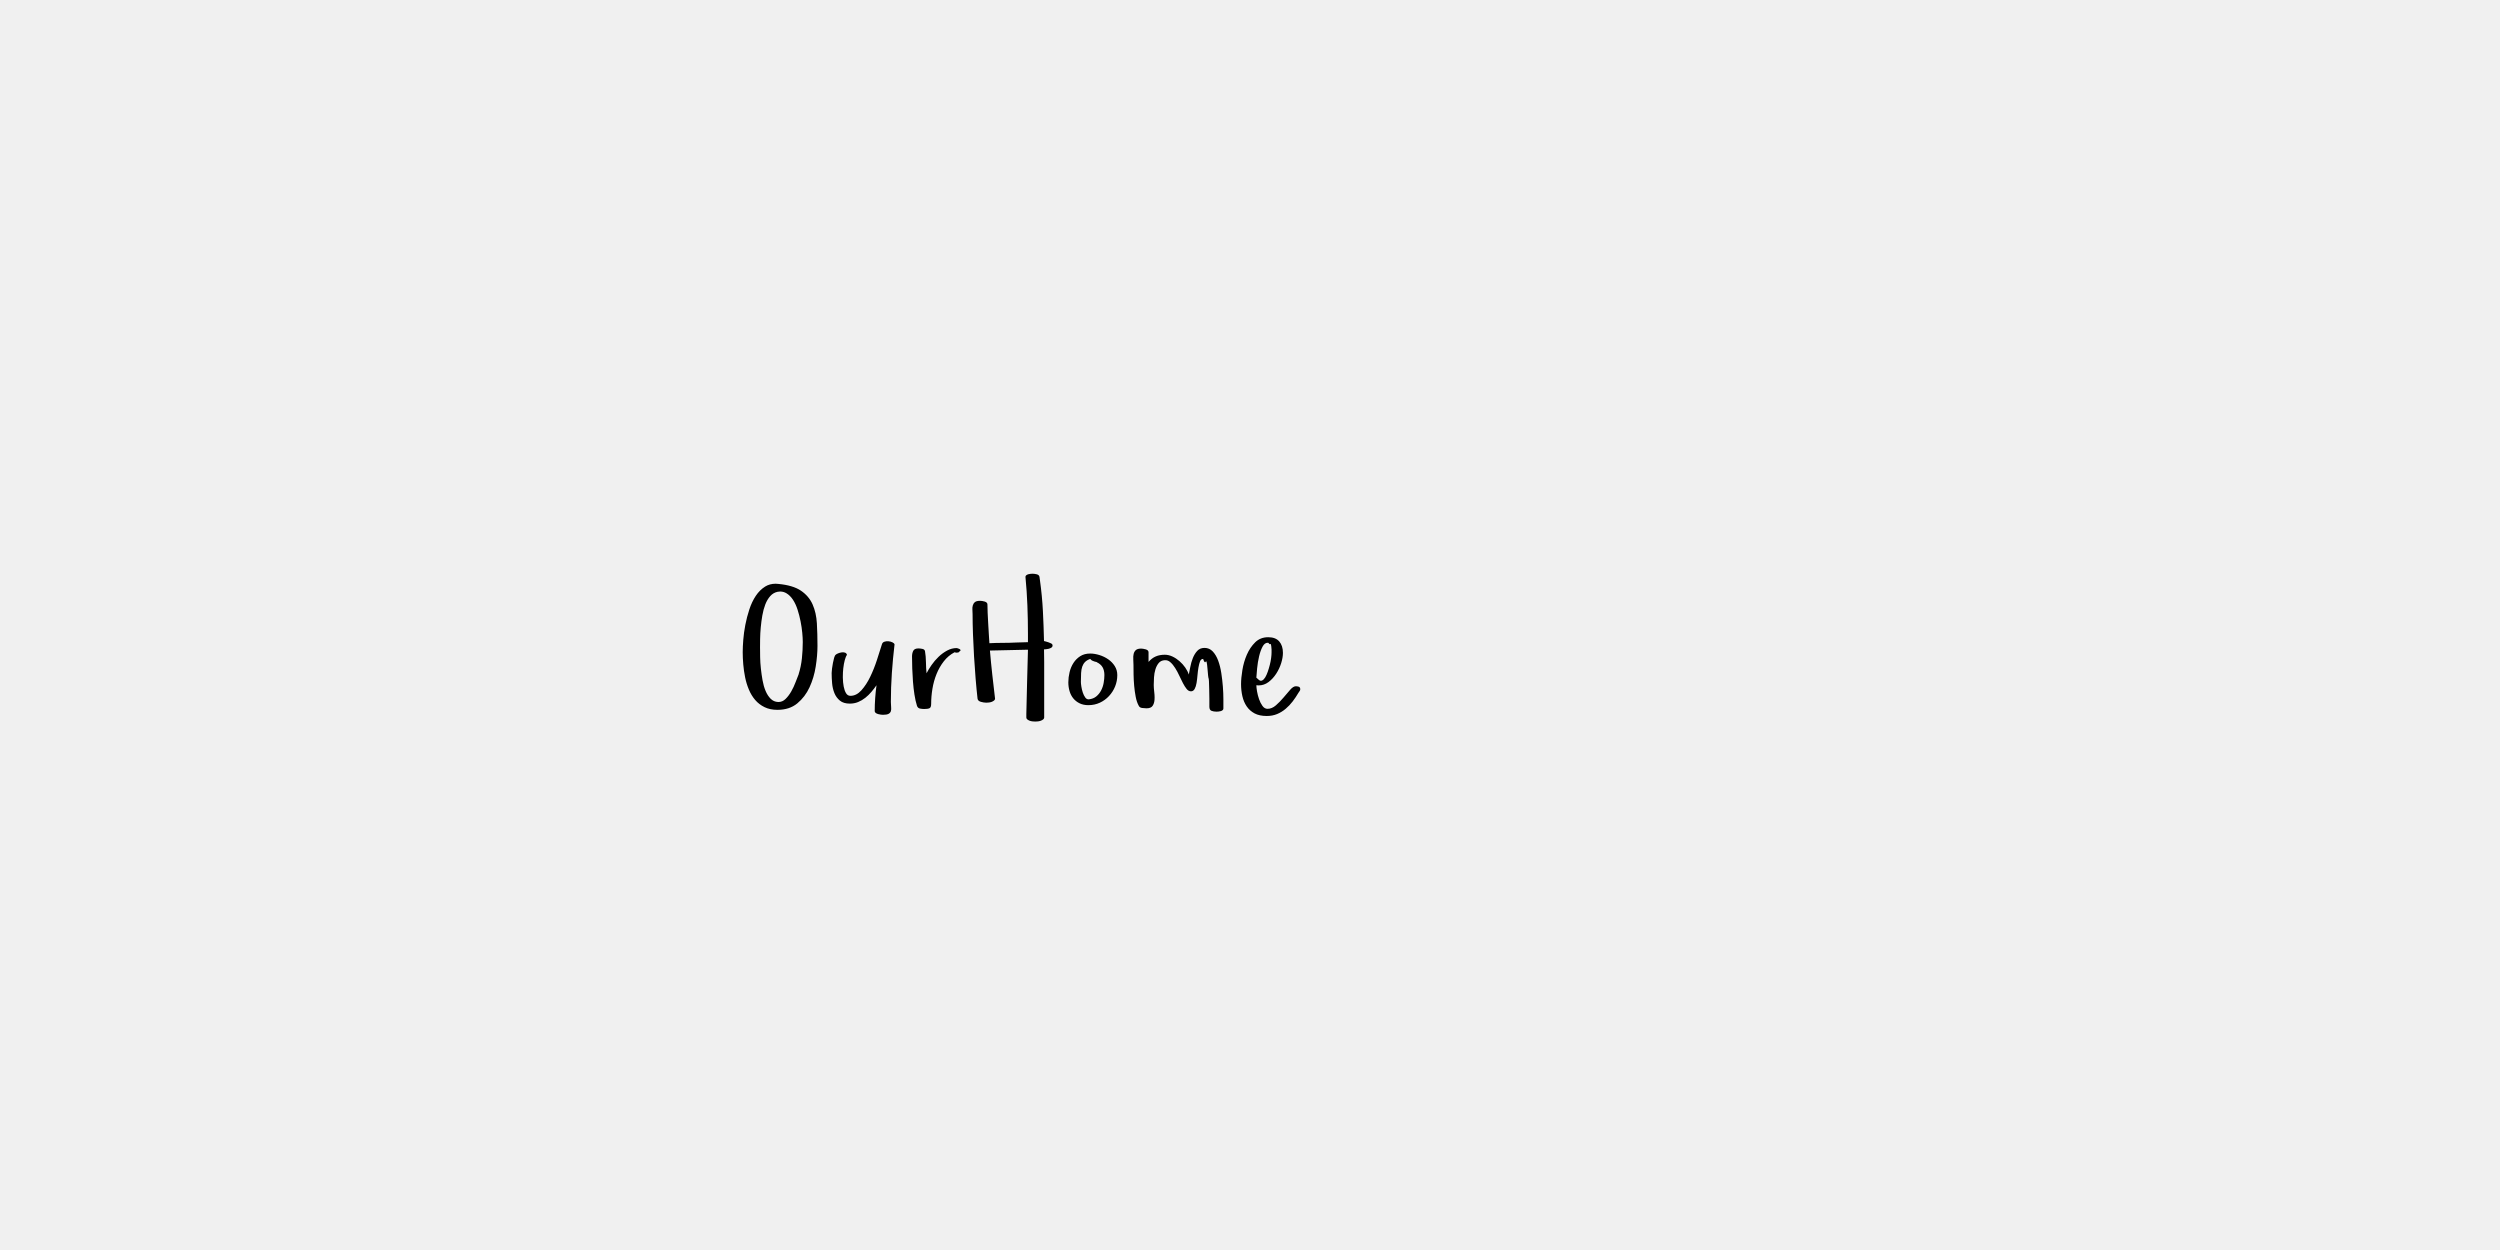
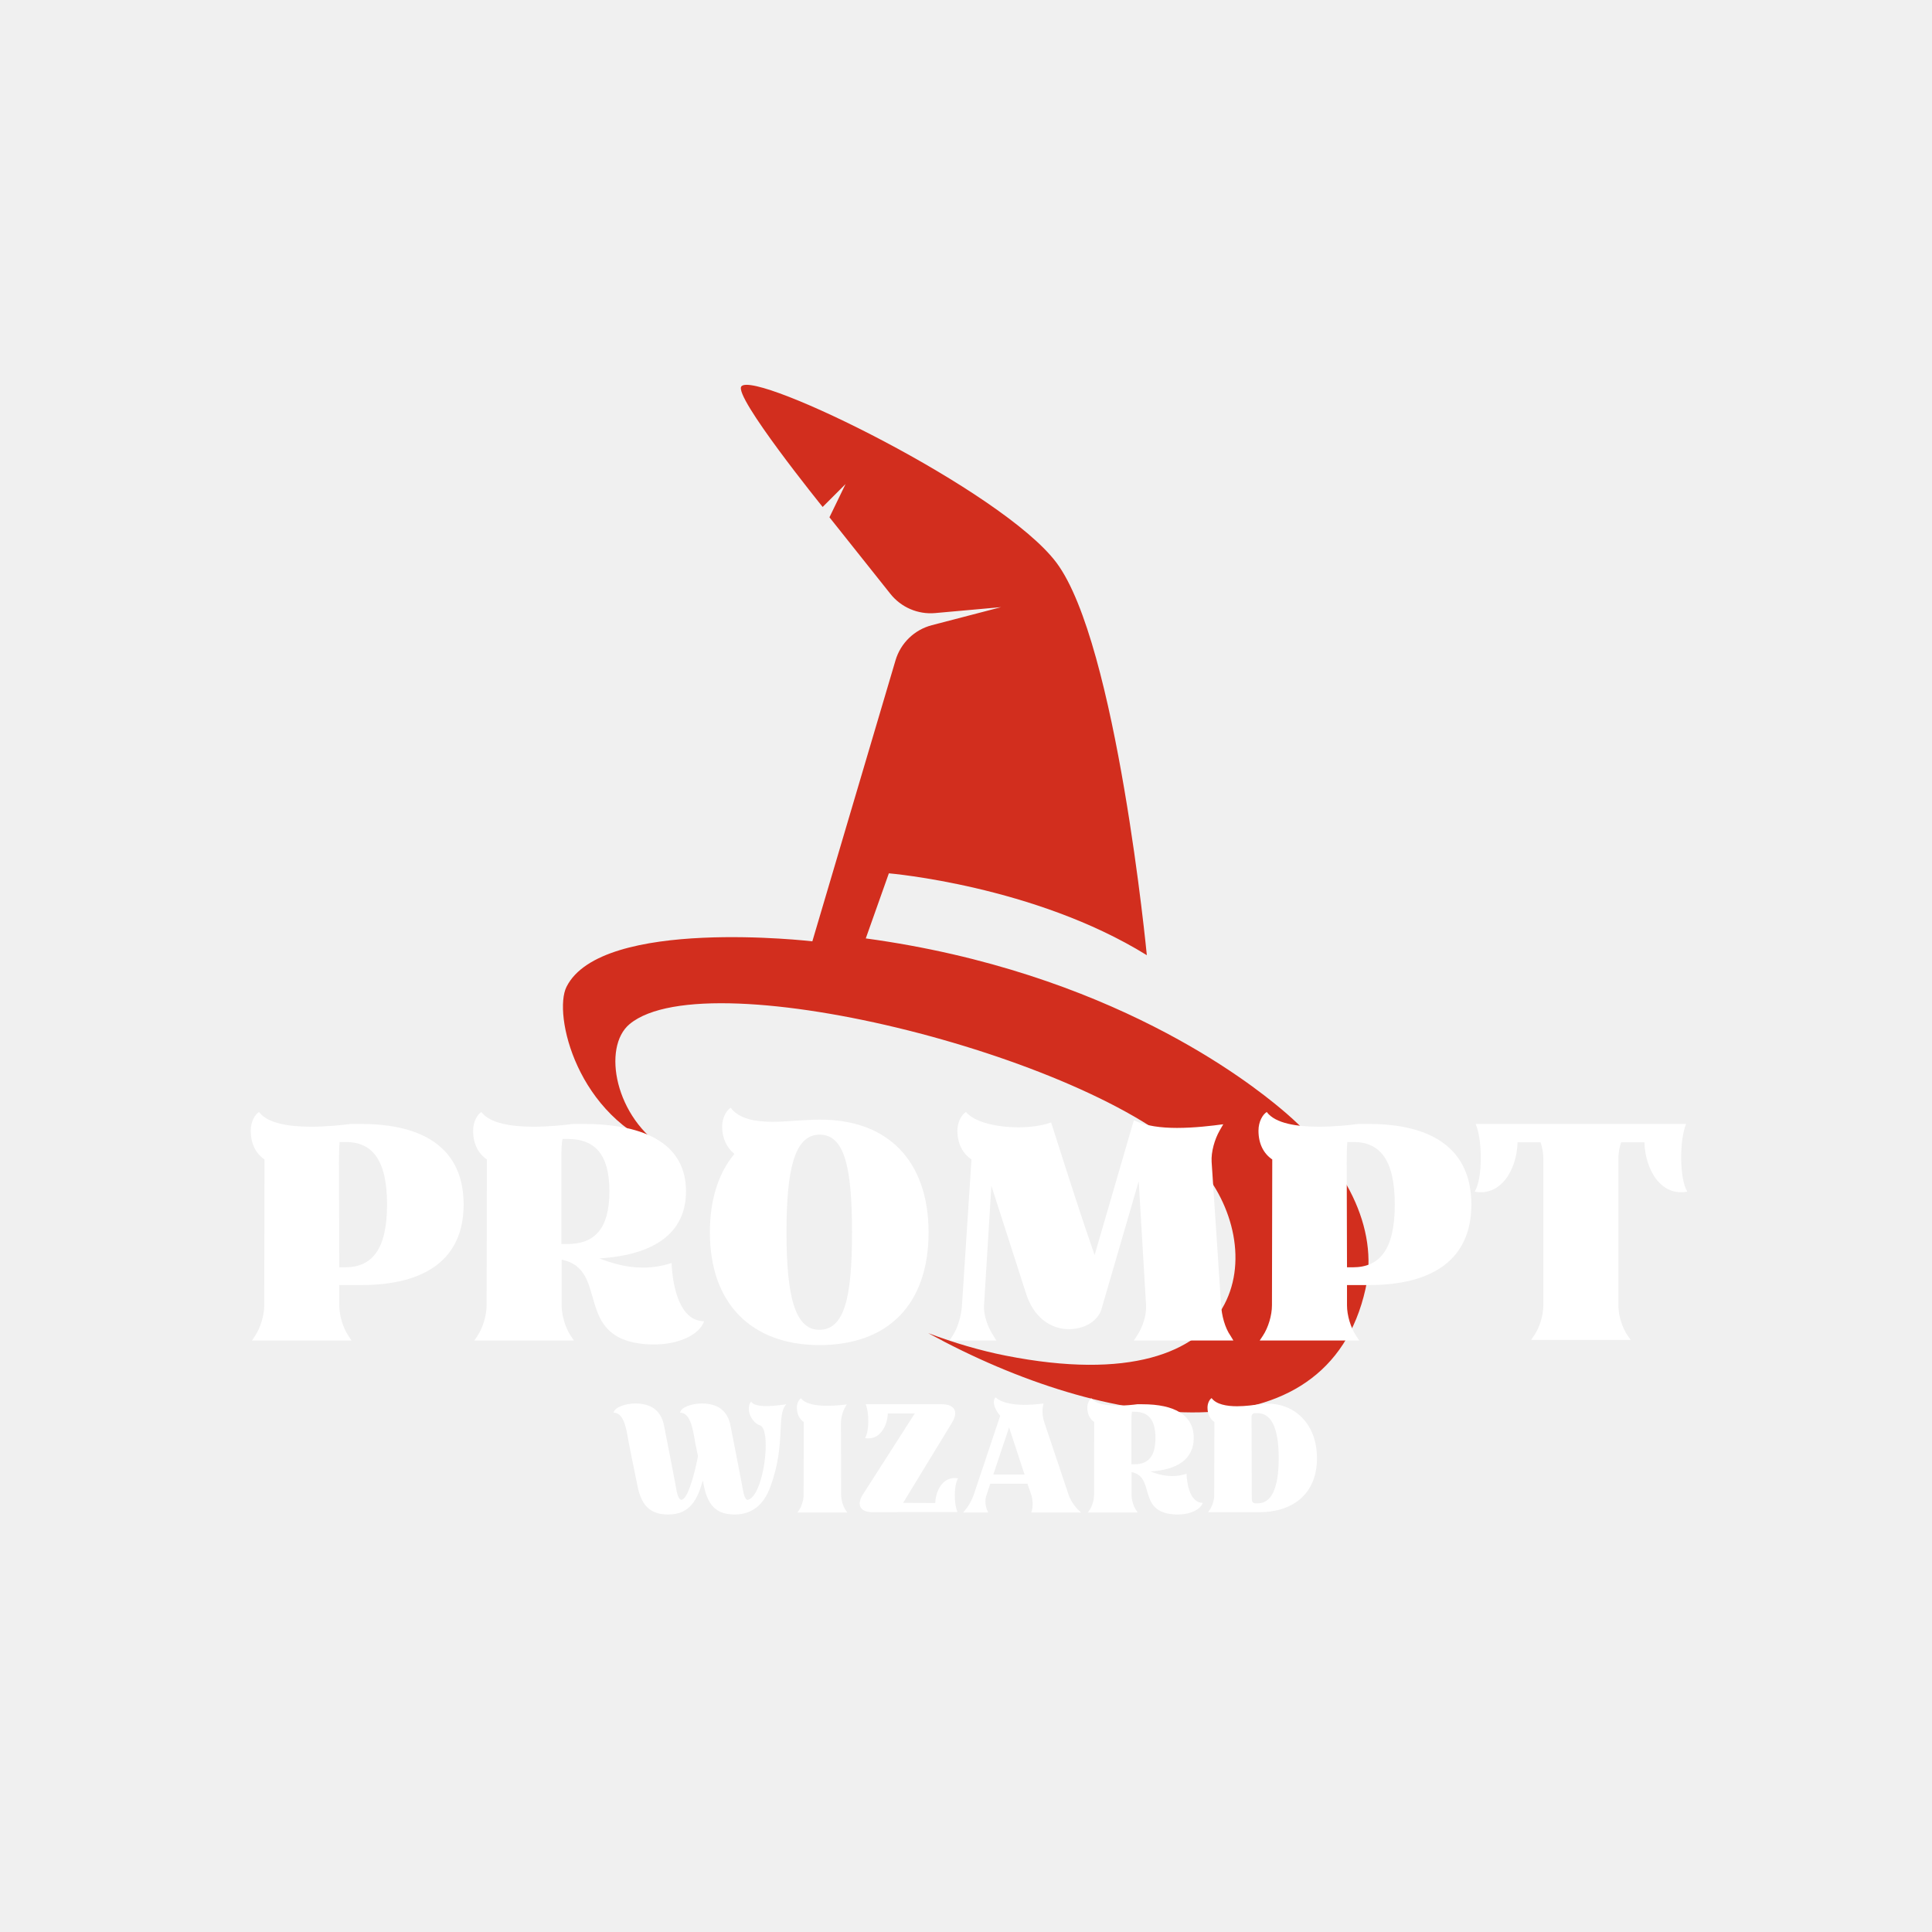
- <svg xmlns="http://www.w3.org/2000/svg" version="1.1" width="400px" height="200px" style="">
-   <path fill="#" d="M118.834,104.334q0-0.807,0.089-1.955t0.328-2.393t0.643-2.475t1.032-2.174t1.504-1.49q0.725-0.451,1.668-0.451q0.191,0,0.396,0.027q2.379,0.219,3.657,1.087t1.866,2.201t0.684,3.035t0.096,3.589q0,1.518-0.28,3.302t-0.991,3.329t-1.962,2.577t-3.179,1.032q-1.176,0-2.058-0.431t-1.497-1.148t-1.012-1.668t-0.602-1.969t-0.294-2.058t-0.089-1.969z M121.609,103.719q0,0.588,0.014,1.442t0.116,1.798t0.267,1.88t0.485,1.702t0.813,1.258t1.189,0.52l0.068,0q0.629,0,1.121-0.479q0.52-0.506,0.923-1.217t0.697-1.497t0.526-1.347l-0.055,0.123q0.396-1.258,0.533-2.577t0.137-2.604q0-0.615-0.082-1.483t-0.267-1.812t-0.479-1.866t-0.745-1.606t-1.053-1.039q-0.438-0.26-0.971-0.273q-0.205,0-0.41,0.041q-0.697,0.137-1.189,0.684t-0.8,1.347t-0.472,1.75t-0.253,1.914t-0.103,1.846t-0.014,1.497z M127.775,107.93l0-0.027l0,0.027z M133.062,107.697q0-0.273,0.062-0.725t0.144-0.896t0.191-0.827t0.26-0.492q0.109-0.109,0.376-0.219t0.561-0.157t0.547,0.041t0.308,0.362q-0.191,0.246-0.349,0.841t-0.239,1.319q-0.068,0.615-0.068,1.271l0,0.232q0.014,0.766,0.137,1.408t0.376,1.06t0.704,0.417q0.957,0,1.75-0.882t1.408-2.153t1.08-2.7t0.793-2.495q0.082-0.314,0.39-0.424t0.663-0.075t0.636,0.171t0.335,0.328q-0.273,2.297-0.431,4.594t-0.157,4.621q0,0.451,0.041,0.827t-0.041,0.643t-0.362,0.424t-0.896,0.157q-0.137,0-0.349-0.027t-0.438-0.089t-0.383-0.185t-0.157-0.287q0-1.012,0.075-2.078t0.212-2.064q-0.369,0.533-0.813,1.06t-0.978,0.95t-1.148,0.677t-1.326,0.253q-1.012,0-1.593-0.479t-0.875-1.196t-0.369-1.565t-0.075-1.641z M145.923,105.072q0-0.561,0.198-0.943t0.841-0.383q0.246,0,0.615,0.075t0.424,0.376q0.137,0.807,0.15,1.75t0.096,1.777q0.314-0.615,0.807-1.326t1.121-1.312t1.367-0.998t1.504-0.396q0.055,0,0.205,0.041t0.28,0.116t0.157,0.171t-0.15,0.178q-0.055,0.164-0.232,0.198t-0.314,0.034q-0.082,0-0.26-0.068q-1.012,0.533-1.723,1.449t-1.162,2.03t-0.656,2.352t-0.205,2.413q0,0.588-0.267,0.711t-0.854,0.123q-0.314,0-0.663-0.068t-0.485-0.438q-0.246-0.779-0.403-1.791t-0.239-2.085t-0.116-2.112t-0.034-1.873z M155.584,97.56q-0.027-0.362,0.062-0.684t0.335-0.533t0.834-0.212q0.137,0,0.335,0.027t0.396,0.089t0.321,0.171t0.123,0.301q0,0.506,0.034,1.333t0.089,1.723t0.103,1.75t0.089,1.388q1.066-0.055,2.146-0.055t2.133-0.055l1.887-0.055l0-1.354q0-2.27-0.089-4.546t-0.308-4.546q0-0.164,0.137-0.267t0.321-0.157t0.383-0.068t0.308-0.014q0.314,0,0.677,0.096t0.417,0.41l0.082,0.588q0.342,2.461,0.465,4.867t0.178,4.812q0.164,0.027,0.349,0.089t0.376,0.116q0.137,0.055,0.39,0.164t0.253,0.342q0,0.219-0.191,0.342t-0.431,0.185t-0.465,0.075t-0.28,0.014q0.027,1.012,0.027,2.017l0,2.017l0,4.416l0,2.461q0,0.164-0.157,0.294t-0.376,0.212t-0.458,0.109t-0.431,0.027t-0.451-0.027t-0.465-0.109t-0.362-0.205t-0.157-0.301l0-0.588q0.055-2.598,0.123-5.147t0.137-5.12q-1.49,0.055-3.028,0.068t-3.056,0.068q0.164,1.928,0.376,3.849t0.444,3.849q0,0.164-0.157,0.294t-0.369,0.212t-0.451,0.109t-0.431,0.027q-0.396,0-0.868-0.137t-0.526-0.506q-0.164-1.449-0.308-3.199t-0.253-3.575t-0.171-3.575t-0.062-3.172q0-0.342-0.027-0.704z M170.933,109.16q0-0.779,0.198-1.606t0.629-1.49t1.087-1.08t1.586-0.417q0.697,0,1.47,0.239t1.415,0.684t1.046,1.087t0.403,1.436q0,0.957-0.349,1.818t-0.978,1.538t-1.47,1.066t-1.825,0.39q-0.807,0-1.408-0.294t-1.005-0.786t-0.602-1.162t-0.198-1.422z M172.943,109.133q0,0.246,0.075,0.725t0.226,0.937t0.39,0.793t0.581,0.308q0.725-0.082,1.196-0.472t0.766-0.95t0.41-1.217t0.116-1.244q0-0.752-0.294-1.258t-0.964-0.82q0,0.027,0.027,0.027t0.027-0.027l-0.342-0.082q-0.137-0.055-0.335-0.123t-0.39-0.301q-0.533,0.191-0.827,0.492t-0.444,0.731t-0.185,1.032t-0.034,1.449z M181.326,105.476q-0.034-0.458,0.055-0.841t0.355-0.622t0.854-0.239q0.137,0,0.335,0.034t0.39,0.089t0.321,0.164t0.13,0.301l0,1.545q0.533-0.615,1.162-0.882t1.436-0.267q0.615,0,1.217,0.28t1.135,0.745t0.923,1.025t0.567,1.121q0.109-0.506,0.246-1.237t0.403-1.401t0.704-1.148t1.162-0.479q0.779,0,1.312,0.561t0.868,1.456t0.506,2.003t0.253,2.188t0.082,2.017l0,1.47q0,0.164-0.123,0.267t-0.308,0.157t-0.383,0.068t-0.308,0.014q-0.424,0-0.772-0.13t-0.349-0.663l0-1.23t-0.027-1.593t-0.096-1.709t-0.178-1.552t-0.28-1.121t-0.417-0.438q-0.342,0-0.492,0.383t-0.253,0.971t-0.157,1.244t-0.15,1.244t-0.308,0.964t-0.581,0.376q-0.396,0-0.697-0.376t-0.595-0.937t-0.588-1.203t-0.649-1.203q-0.355-0.574-0.766-0.93q-0.369-0.342-0.834-0.328l-0.068,0q-0.615,0.027-0.964,0.444t-0.533,1.019t-0.226,1.292t-0.041,1.21q0,0.492,0.082,1.148q0.055,0.438,0.055,0.834q0,0.205-0.014,0.396q-0.041,0.574-0.308,0.964t-0.991,0.39q-0.273,0-0.684-0.055t-0.547-0.369q-0.314-0.561-0.479-1.415t-0.246-1.764t-0.096-1.805t-0.014-1.538q0-0.451-0.034-0.909z M198.569,109.461q0-0.957,0.212-2.256t0.718-2.461t1.333-1.976t2.085-0.813q1.176,0,1.764,0.677t0.588,1.825q0,0.752-0.28,1.647t-0.8,1.695t-1.23,1.333t-1.586,0.533l-0.355-0.027q0,0.369,0.109,0.991t0.321,1.237t0.547,1.08t0.813,0.465q0.697,0,1.34-0.561t1.217-1.244t1.066-1.244t0.902-0.561q0.219,0,0.451,0.068t0.26,0.383q0,0.191-0.103,0.314t-0.185,0.273q-0.424,0.725-0.923,1.381t-1.128,1.189t-1.374,0.841t-1.647,0.308q-1.176,0-1.955-0.417t-1.258-1.121t-0.69-1.627t-0.212-1.935z M201.016,108.422l0.383,0.342q0.273,0.246,0.547,0.109t0.492-0.499t0.403-0.896t0.328-1.094t0.212-1.094t0.068-0.889l0-0.465t-0.041-0.492t-0.144-0.39t-0.321-0.198q-0.068-0.014-0.123-0.014q-0.465,0-0.793,0.588q-0.355,0.656-0.574,1.593t-0.314,1.921t-0.123,1.477z" />
-   <path fill="#" d="" />
+ <svg xmlns="http://www.w3.org/2000/svg" width="500" zoomAndPan="magnify" viewBox="0 0 375 375" height="500" preserveAspectRatio="xMidYMid meet" version="1.0">
+   <defs>
+     <g />
+   </defs>
+   <path fill="#d22e1e" d="M 168.047 182.145 L 172.527 169.512 C 172.527 169.512 200.777 171.883 222.598 185.402 C 222.598 185.402 216.777 124.844 205.047 109.203 C 194.535 95.188 146.656 71.824 143.906 74.984 C 142.266 76.867 159.676 98.402 159.676 98.402 L 164.121 93.957 L 160.996 100.406 L 172.828 115.273 C 174.918 117.898 178.184 119.297 181.523 118.996 L 194.309 117.848 L 180.871 121.348 C 177.488 122.23 174.812 124.816 173.82 128.168 L 157.676 182.711 C 157.676 182.711 116.762 177.934 109.957 191.547 C 107.324 196.809 111.91 216.926 129.371 223.133 C 119.379 217.098 116.793 203.246 122.227 198.758 C 137.598 186.059 214.066 205.637 232.547 226.094 C 246.523 241.57 243.441 272.66 195.195 263.125 C 190.234 262.145 185.188 260.648 180.164 258.758 C 214.891 277.82 257.621 283.574 265.051 250.152 C 267.668 238.387 261.223 225.746 248.703 215.27 C 242.59 210.156 215.523 188.613 168.047 182.145 " fill-opacity="1" fill-rule="nonzero" />
+   <g fill="#ffffff" fill-opacity="1">
+     <g transform="translate(46.23194, 260.0724)">
+       <g>
+         <path d="M 4.043 -44.234 C 3.27 -43.758 2.438 -42.391 2.438 -40.609 C 2.438 -38.051 3.449 -36.148 5.113 -35.02 L 5.055 -6.719 C 5.055 -4.758 4.34 -2.379 3.27 -0.773 L 2.676 0.117 L 22 0.117 L 21.402 -0.773 C 20.332 -2.379 19.621 -4.758 19.621 -6.719 L 19.621 -10.641 L 21.82 -10.641 C 22.176 -10.641 23.484 -10.641 23.84 -10.641 C 36.207 -10.641 43.758 -15.578 43.758 -26.277 C 43.758 -36.98 36.266 -41.914 23.84 -41.914 C 23.246 -41.914 23.484 -41.914 21.82 -41.914 C 20.035 -41.68 17.121 -41.379 14.148 -41.379 C 9.988 -41.379 5.707 -41.977 4.043 -44.234 Z M 19.68 -38.406 L 20.75 -38.406 C 25.922 -38.469 28.895 -35.078 28.895 -26.277 C 28.895 -17.48 25.922 -14.09 20.75 -14.09 L 19.621 -14.09 L 19.562 -34.543 C 19.562 -36.504 19.621 -37.695 19.68 -38.406 Z M 19.68 -38.406 " />
+       </g>
+     </g>
+   </g>
+   <g fill="#ffffff" fill-opacity="1">
+     <g transform="translate(89.39464, 260.0724)">
+       <g>
+         <path d="M 4.043 -44.234 C 3.27 -43.758 2.438 -42.391 2.438 -40.609 C 2.438 -38.051 3.449 -36.148 5.113 -35.02 L 5.055 -6.719 C 5.055 -4.758 4.34 -2.379 3.27 -0.773 L 2.676 0.117 L 22 0.117 L 21.402 -0.773 C 20.332 -2.379 19.621 -4.758 19.621 -6.719 L 19.621 -15.578 C 29.016 -13.676 21.762 -0.297 35.91 0.832 C 41.977 1.309 46.434 -1.012 47.266 -3.625 C 42.57 -3.625 41.145 -10.285 40.965 -14.922 C 38.941 -14.27 37.102 -14.031 35.375 -14.031 C 31.988 -14.031 29.133 -14.984 26.934 -15.816 C 37.457 -16.469 43.758 -20.633 43.758 -28.836 C 43.758 -37.754 36.266 -41.914 23.84 -41.914 C 23.246 -41.914 23.484 -41.914 21.82 -41.914 C 20.035 -41.68 17.121 -41.379 14.148 -41.379 C 9.988 -41.379 5.707 -41.977 4.043 -44.234 Z M 19.797 -39.004 L 20.75 -39.004 C 25.922 -39.004 28.895 -36.207 28.895 -28.836 C 28.895 -21.465 25.922 -18.609 20.75 -18.609 L 19.562 -18.609 L 19.562 -34.543 C 19.562 -37.16 19.621 -38.348 19.797 -39.004 Z M 19.797 -39.004 " />
+       </g>
+     </g>
+   </g>
+   <g fill="#ffffff" fill-opacity="1">
+     <g transform="translate(136.0651, 260.0724)">
+       <g>
+         <path d="M 44.176 -20.93 C 44.117 -34.723 36.328 -42.809 23.008 -42.75 C 22.297 -42.75 21.641 -42.75 20.988 -42.688 C 18.965 -42.629 16.41 -42.332 13.914 -42.332 C 10.582 -42.332 7.371 -42.867 5.766 -45.066 C 4.996 -44.59 4.102 -43.223 4.102 -41.379 C 4.102 -39.062 5.055 -37.277 6.48 -36.09 C 3.391 -32.402 1.723 -27.23 1.723 -20.867 C 1.723 -7.133 9.691 0.953 22.949 1.012 C 36.328 1.012 44.176 -6.898 44.176 -20.93 Z M 16.59 -20.93 C 16.59 -33.176 18.191 -39.836 23.008 -39.836 C 27.766 -39.836 29.312 -33.828 29.312 -20.867 C 29.312 -7.969 27.766 -1.961 22.949 -1.961 C 18.191 -1.961 16.59 -8.621 16.59 -20.93 Z M 16.59 -20.93 " />
+       </g>
+     </g>
+   </g>
+   <g fill="#ffffff" fill-opacity="1">
+     <g transform="translate(181.9031, 260.0724)">
+       <g>
+         <path d="M 22.117 -42.215 C 20.332 -41.559 18.074 -41.262 15.754 -41.262 C 11.535 -41.262 7.195 -42.273 5.59 -44.234 C 4.816 -43.758 3.926 -42.391 3.926 -40.609 C 3.926 -38.051 4.996 -36.148 6.66 -35.02 L 4.816 -6.719 C 4.695 -4.758 4.043 -2.379 2.973 -0.773 L 2.438 0.117 L 11.477 0.117 L 10.941 -0.773 C 9.871 -2.379 8.977 -4.758 9.098 -6.719 L 10.523 -29.906 L 17.301 -8.859 C 18.668 -4.637 21.762 -2.082 25.625 -2.082 C 29.43 -2.141 31.57 -4.34 31.988 -6.301 L 39.121 -30.797 L 40.547 -6.719 C 40.668 -4.758 39.836 -2.379 38.766 -0.773 L 38.172 0.117 L 57.492 0.117 L 56.957 -0.773 C 55.828 -2.379 55.234 -4.758 55.113 -6.719 L 53.273 -34.543 C 53.152 -36.504 53.867 -38.941 54.816 -40.609 L 55.531 -41.855 C 53.332 -41.559 49.941 -41.145 46.555 -41.145 C 43.52 -41.145 40.488 -41.5 38.172 -42.629 L 30.559 -16.469 C 28.004 -23.781 25.684 -31.035 22.117 -42.215 Z M 22.117 -42.215 " />
+       </g>
+     </g>
+   </g>
+   <g fill="#ffffff" fill-opacity="1">
+     <g transform="translate(241.8315, 260.0724)">
+       <g>
+         <path d="M 4.043 -44.234 C 3.27 -43.758 2.438 -42.391 2.438 -40.609 C 2.438 -38.051 3.449 -36.148 5.113 -35.02 L 5.055 -6.719 C 5.055 -4.758 4.34 -2.379 3.27 -0.773 L 2.676 0.117 L 22 0.117 L 21.402 -0.773 C 20.332 -2.379 19.621 -4.758 19.621 -6.719 L 19.621 -10.641 L 21.82 -10.641 C 22.176 -10.641 23.484 -10.641 23.84 -10.641 C 36.207 -10.641 43.758 -15.578 43.758 -26.277 C 43.758 -36.98 36.266 -41.914 23.84 -41.914 C 23.246 -41.914 23.484 -41.914 21.82 -41.914 C 20.035 -41.68 17.121 -41.379 14.148 -41.379 C 9.988 -41.379 5.707 -41.977 4.043 -44.234 Z M 19.68 -38.406 L 20.75 -38.406 C 25.922 -38.469 28.895 -35.078 28.895 -26.277 C 28.895 -17.48 25.922 -14.09 20.75 -14.09 L 19.621 -14.09 L 19.562 -34.543 C 19.562 -36.504 19.621 -37.695 19.68 -38.406 Z M 19.68 -38.406 " />
+       </g>
+     </g>
+   </g>
+   <g fill="#ffffff" fill-opacity="1">
+     <g transform="translate(284.9942, 260.0724)">
+       <g>
+         <path d="M 29.133 -6.719 L 29.133 -35.199 C 29.133 -36.207 29.312 -37.277 29.668 -38.348 L 34.188 -38.348 C 34.363 -32.879 37.457 -27.824 42.512 -28.777 C 40.965 -31.273 40.965 -38.766 42.273 -41.914 L 1.426 -41.914 C 2.793 -38.766 2.793 -31.273 1.25 -28.777 C 6.242 -27.824 9.395 -32.879 9.57 -38.348 L 14.031 -38.348 C 14.387 -37.277 14.566 -36.207 14.566 -35.199 L 14.566 -6.719 C 14.566 -4.758 13.852 -2.379 12.723 -0.773 L 12.188 0 L 31.512 0 L 30.977 -0.773 C 29.848 -2.379 29.133 -4.758 29.133 -6.719 Z M 29.133 -6.719 " />
+       </g>
+     </g>
+   </g>
+   <g fill="#ffffff" fill-opacity="1">
+     <g transform="translate(118.5056, 293.5179)">
+       <g>
+         <path d="M 31.031 -4.965 C 34.121 -13.375 32.102 -18.844 34.121 -20.953 C 33.883 -20.926 31.98 -20.598 30.258 -20.598 C 28.891 -20.598 27.641 -20.805 27.312 -21.461 C 26.988 -21.223 26.781 -20.539 26.867 -19.645 C 27.047 -18.277 28.148 -17.059 29.156 -16.793 C 31.297 -15.426 29.633 -2.973 26.629 -2.406 C 26.273 -2.348 25.945 -2.973 25.711 -4.219 C 25.352 -6.332 23.629 -15.008 23.301 -16.703 C 22.738 -19.883 20.598 -21.102 17.715 -21.102 C 15.871 -21.102 13.672 -20.418 13.492 -19.32 C 15.574 -19.32 16.02 -15.871 16.406 -13.641 C 16.465 -13.406 16.676 -12.246 16.973 -10.848 C 16.168 -6.777 14.891 -2.406 13.73 -2.406 C 13.375 -2.438 13.047 -2.973 12.809 -4.219 C 12.453 -6.332 10.73 -15.008 10.402 -16.703 C 9.84 -19.883 7.699 -21.102 4.816 -21.102 C 3 -21.102 0.773 -20.418 0.594 -19.32 C 2.676 -19.32 3.121 -15.871 3.508 -13.641 C 3.625 -12.957 5.262 -4.965 5.32 -4.668 C 6.152 -1.039 7.938 0.445 11.207 0.445 C 15.516 0.445 16.883 -2.586 17.922 -6.152 C 18.07 -5.32 18.191 -4.727 18.219 -4.668 C 19.051 -1.039 20.836 0.445 24.105 0.445 C 27.402 0.445 29.723 -1.367 31.031 -4.965 Z M 31.031 -4.965 " />
+       </g>
+     </g>
+   </g>
+   <g fill="#ffffff" fill-opacity="1">
+     <g transform="translate(153.2157, 293.5179)">
+       <g>
+         <path d="M 10.047 -3.359 L 10.016 -17.27 C 10.016 -18.25 10.312 -19.469 10.789 -20.301 L 11.145 -20.926 C 10.285 -20.805 8.855 -20.656 7.371 -20.656 C 5.289 -20.656 3.121 -20.953 2.258 -22.113 C 1.871 -21.875 1.457 -21.191 1.457 -20.301 C 1.457 -19.023 1.961 -18.07 2.793 -17.508 L 2.766 -3.359 C 2.766 -2.379 2.406 -1.188 1.871 -0.387 L 1.574 0.059 L 11.234 0.059 L 10.938 -0.387 C 10.402 -1.188 10.047 -2.379 10.047 -3.359 Z M 10.047 -3.359 " />
+       </g>
+     </g>
+   </g>
+   <g fill="#ffffff" fill-opacity="1">
+     <g transform="translate(165.9052, 293.5179)">
+       <g>
+         <path d="M 19.945 -0.031 C 19.23 -1.574 19.23 -5.32 20.062 -6.57 C 17.387 -7.074 15.723 -4.547 15.633 -1.785 L 9.391 -1.812 L 18.902 -17.418 C 20.18 -19.527 19.379 -20.953 16.91 -20.953 L 2.109 -20.953 C 2.824 -19.379 2.824 -15.633 1.992 -14.387 C 4.668 -13.91 6.301 -16.438 6.422 -19.172 L 11.652 -19.172 L 1.605 -3.477 C 0.266 -1.398 1.039 0 3.508 0 L 8.293 0 L 8.293 -0.031 Z M 19.945 -0.031 " />
+       </g>
+     </g>
+   </g>
+   <g fill="#ffffff" fill-opacity="1">
+     <g transform="translate(186.9452, 293.5179)">
+       <g>
+         <path d="M 4.52 -3.27 L 5.262 -5.527 L 12.484 -5.527 L 13.227 -3.359 C 13.523 -2.379 13.582 -1.188 13.344 -0.387 L 13.227 0.059 L 22.887 0.059 L 22.41 -0.387 C 21.578 -1.188 20.805 -2.379 20.477 -3.359 L 15.754 -17.445 C 15.426 -18.426 15.309 -19.645 15.484 -20.477 L 15.605 -21.102 C 13.613 -20.836 8.441 -20.328 6.301 -22.293 C 6.004 -22.055 5.797 -21.371 6.121 -20.477 C 6.391 -19.793 6.746 -19.199 7.191 -18.727 L 2.02 -3.27 C 1.695 -2.348 1.07 -1.219 0.445 -0.477 L 0 0.059 L 4.875 0.059 L 4.727 -0.266 C 4.281 -1.16 4.191 -2.348 4.52 -3.27 Z M 8.918 -16.465 L 11.918 -7.312 L 5.855 -7.312 Z M 8.918 -16.465 " />
+       </g>
+     </g>
+   </g>
+   <g fill="#ffffff" fill-opacity="1">
+     <g transform="translate(209.8278, 293.5179)">
+       <g>
+         <path d="M 2.02 -22.113 C 1.633 -21.875 1.219 -21.191 1.219 -20.301 C 1.219 -19.023 1.723 -18.07 2.555 -17.508 L 2.527 -3.359 C 2.527 -2.379 2.168 -1.188 1.633 -0.387 L 1.336 0.059 L 10.996 0.059 L 10.699 -0.387 C 10.164 -1.188 9.809 -2.379 9.809 -3.359 L 9.809 -7.789 C 14.504 -6.836 10.879 -0.148 17.953 0.418 C 20.984 0.652 23.211 -0.504 23.629 -1.812 C 21.281 -1.812 20.566 -5.141 20.477 -7.461 C 19.469 -7.133 18.547 -7.016 17.684 -7.016 C 15.992 -7.016 14.562 -7.488 13.465 -7.906 C 18.727 -8.234 21.875 -10.312 21.875 -14.414 C 21.875 -18.875 18.129 -20.953 11.918 -20.953 C 11.621 -20.953 11.738 -20.953 10.906 -20.953 C 10.016 -20.836 8.559 -20.688 7.074 -20.688 C 4.992 -20.688 2.852 -20.984 2.02 -22.113 Z M 9.898 -19.496 L 10.371 -19.496 C 12.957 -19.496 14.445 -18.102 14.445 -14.414 C 14.445 -10.73 12.957 -9.305 10.371 -9.305 L 9.777 -9.305 L 9.777 -17.27 C 9.777 -18.578 9.809 -19.172 9.898 -19.496 Z M 9.898 -19.496 " />
+       </g>
+     </g>
+   </g>
+   <g fill="#ffffff" fill-opacity="1">
+     <g transform="translate(233.1561, 293.5179)">
+       <g>
+         <path d="M 11.293 0 C 17.508 0 22.469 -3.328 22.469 -10.492 C 22.469 -17 18.277 -21.074 12.898 -21.074 C 12.395 -21.074 11.859 -21.043 11.324 -20.953 C 10.254 -20.805 8.59 -20.566 6.953 -20.566 C 4.934 -20.566 2.914 -20.926 2.02 -22.145 C 1.633 -21.906 1.219 -21.191 1.219 -20.301 C 1.219 -19.023 1.723 -18.07 2.555 -17.508 L 2.527 -3.359 C 2.527 -2.379 2.168 -1.188 1.605 -0.387 L 1.336 0 Z M 9.84 -2.348 C 9.809 -2.617 9.809 -2.941 9.809 -3.359 L 9.777 -17.27 C 9.777 -17.863 9.777 -18.277 9.777 -18.637 C 9.809 -18.992 10.074 -19.23 10.461 -19.23 L 10.906 -19.23 C 13.434 -19.23 15.039 -16.734 15.039 -10.492 C 15.039 -4.219 13.434 -1.695 10.938 -1.723 L 10.523 -1.723 C 10.137 -1.723 9.867 -1.961 9.84 -2.348 Z M 9.84 -2.348 " />
+       </g>
+     </g>
+   </g>
</svg>
